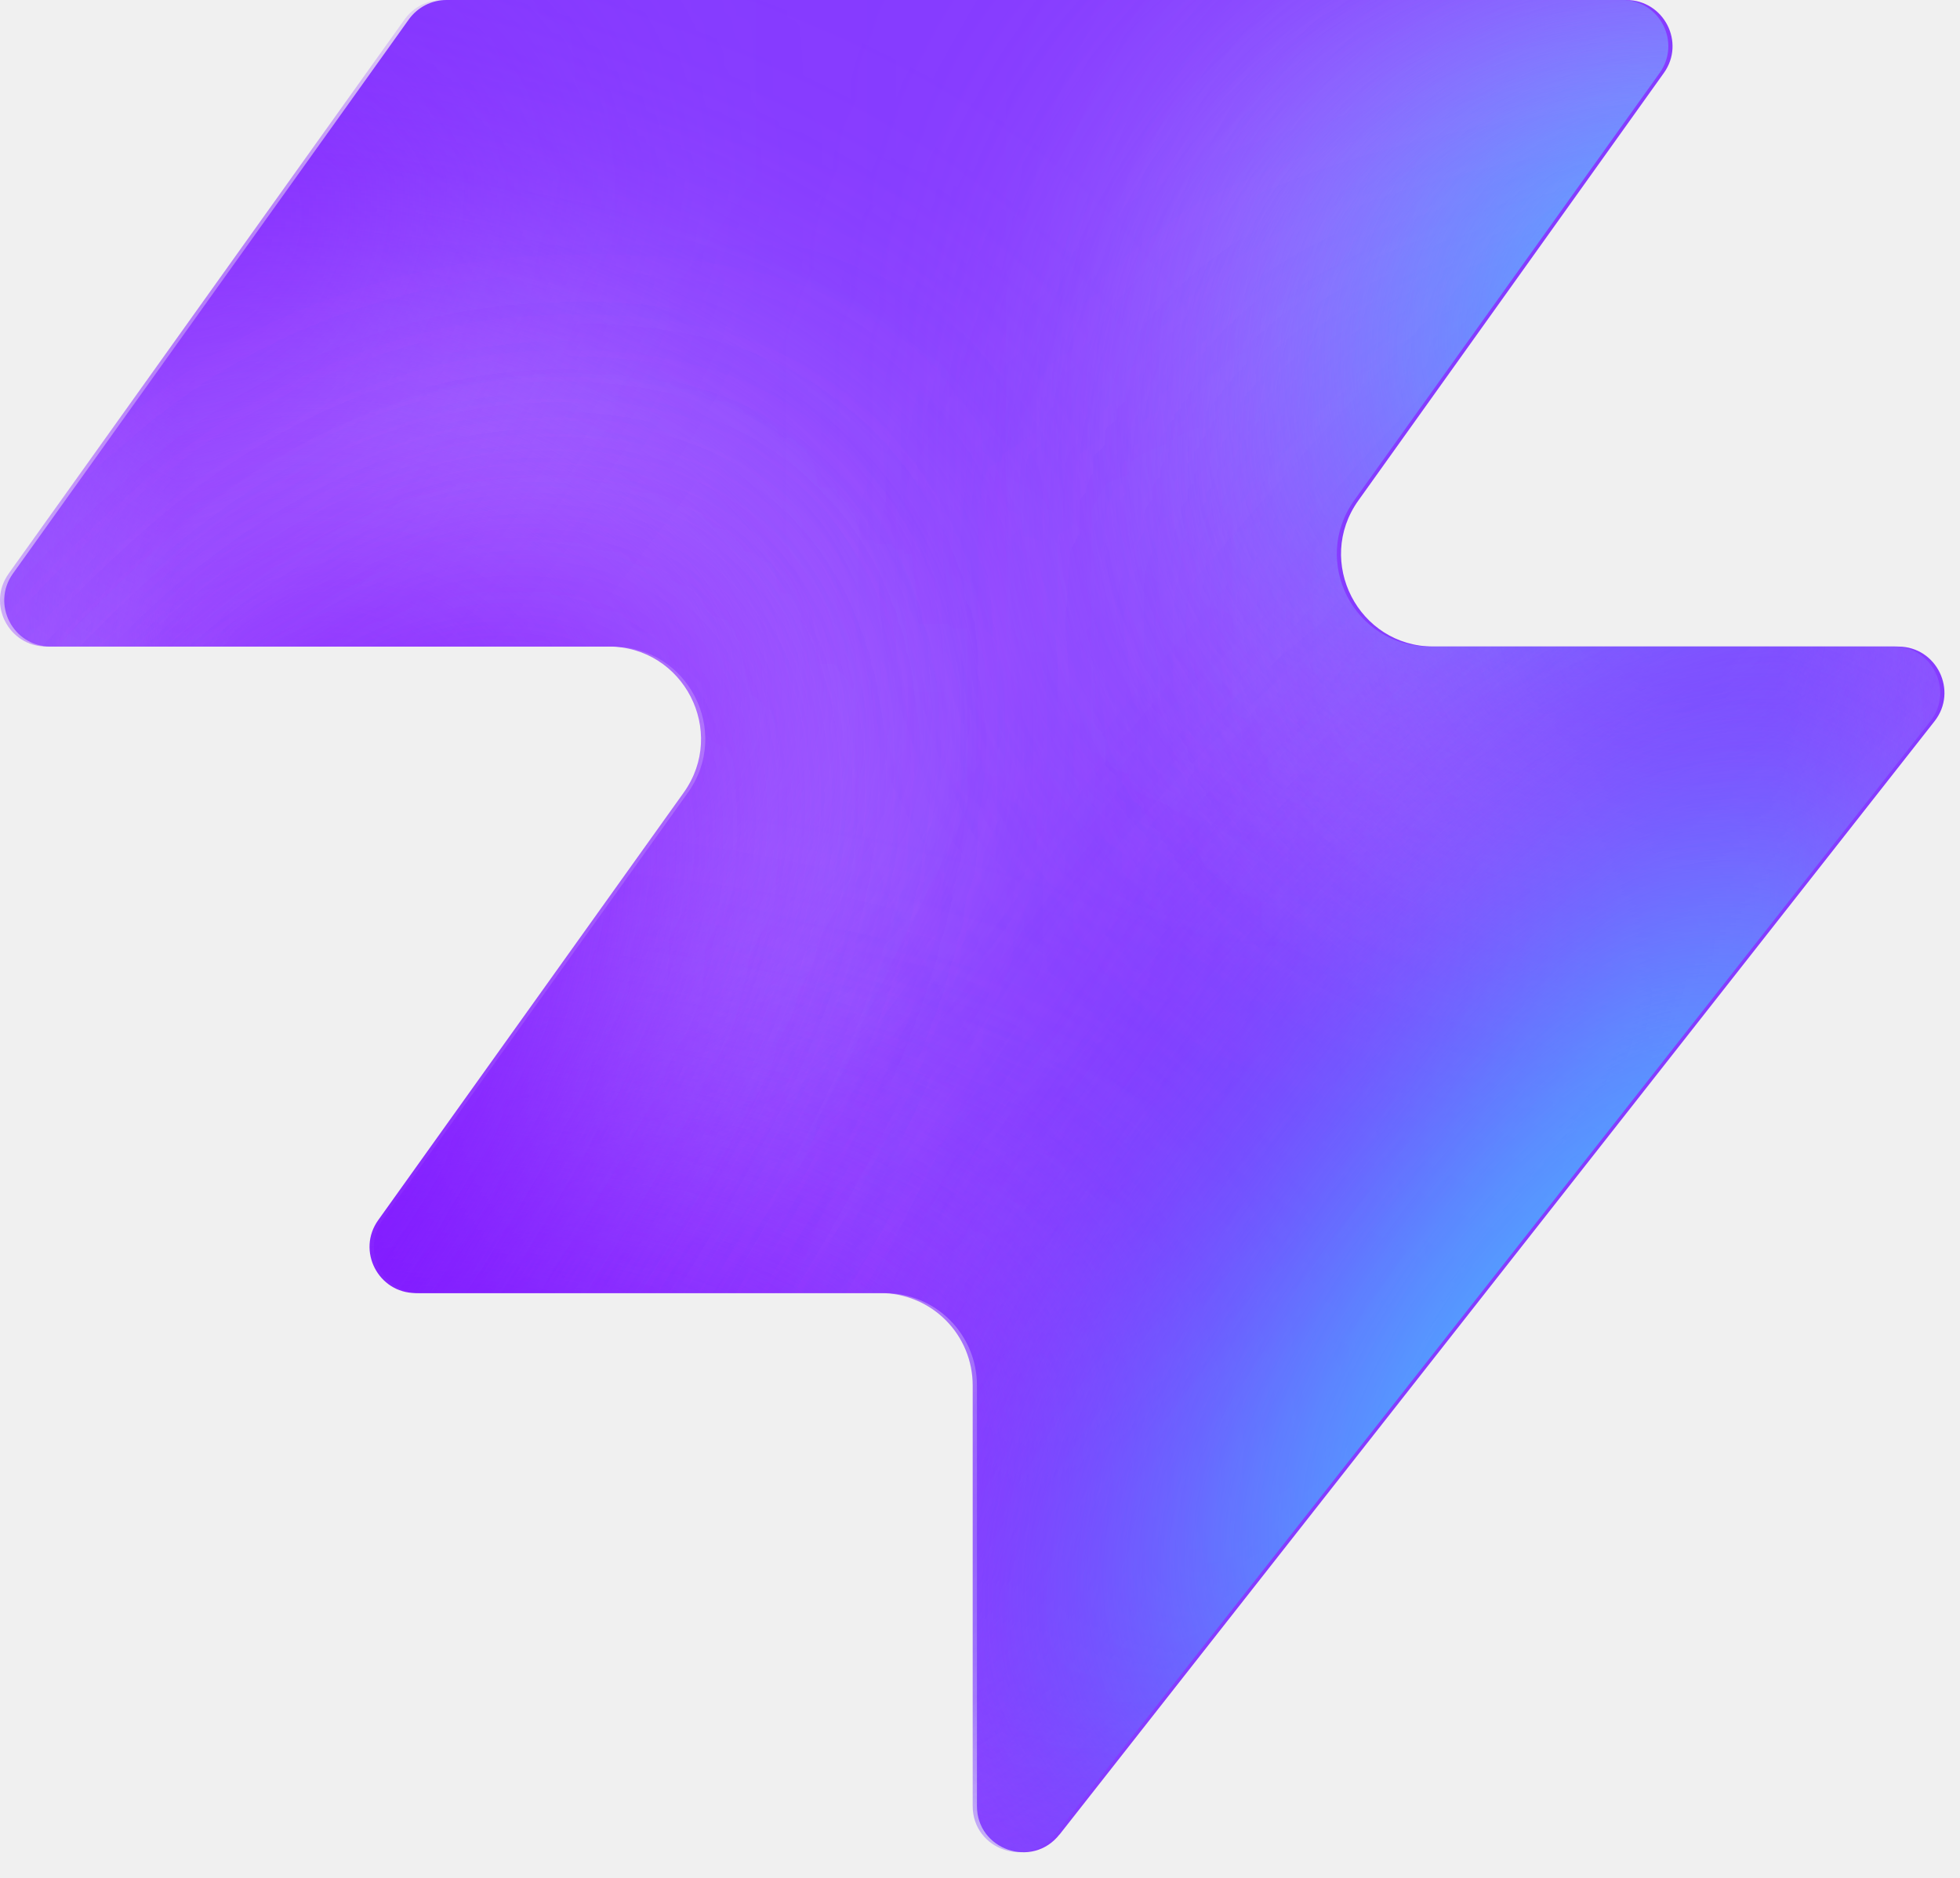
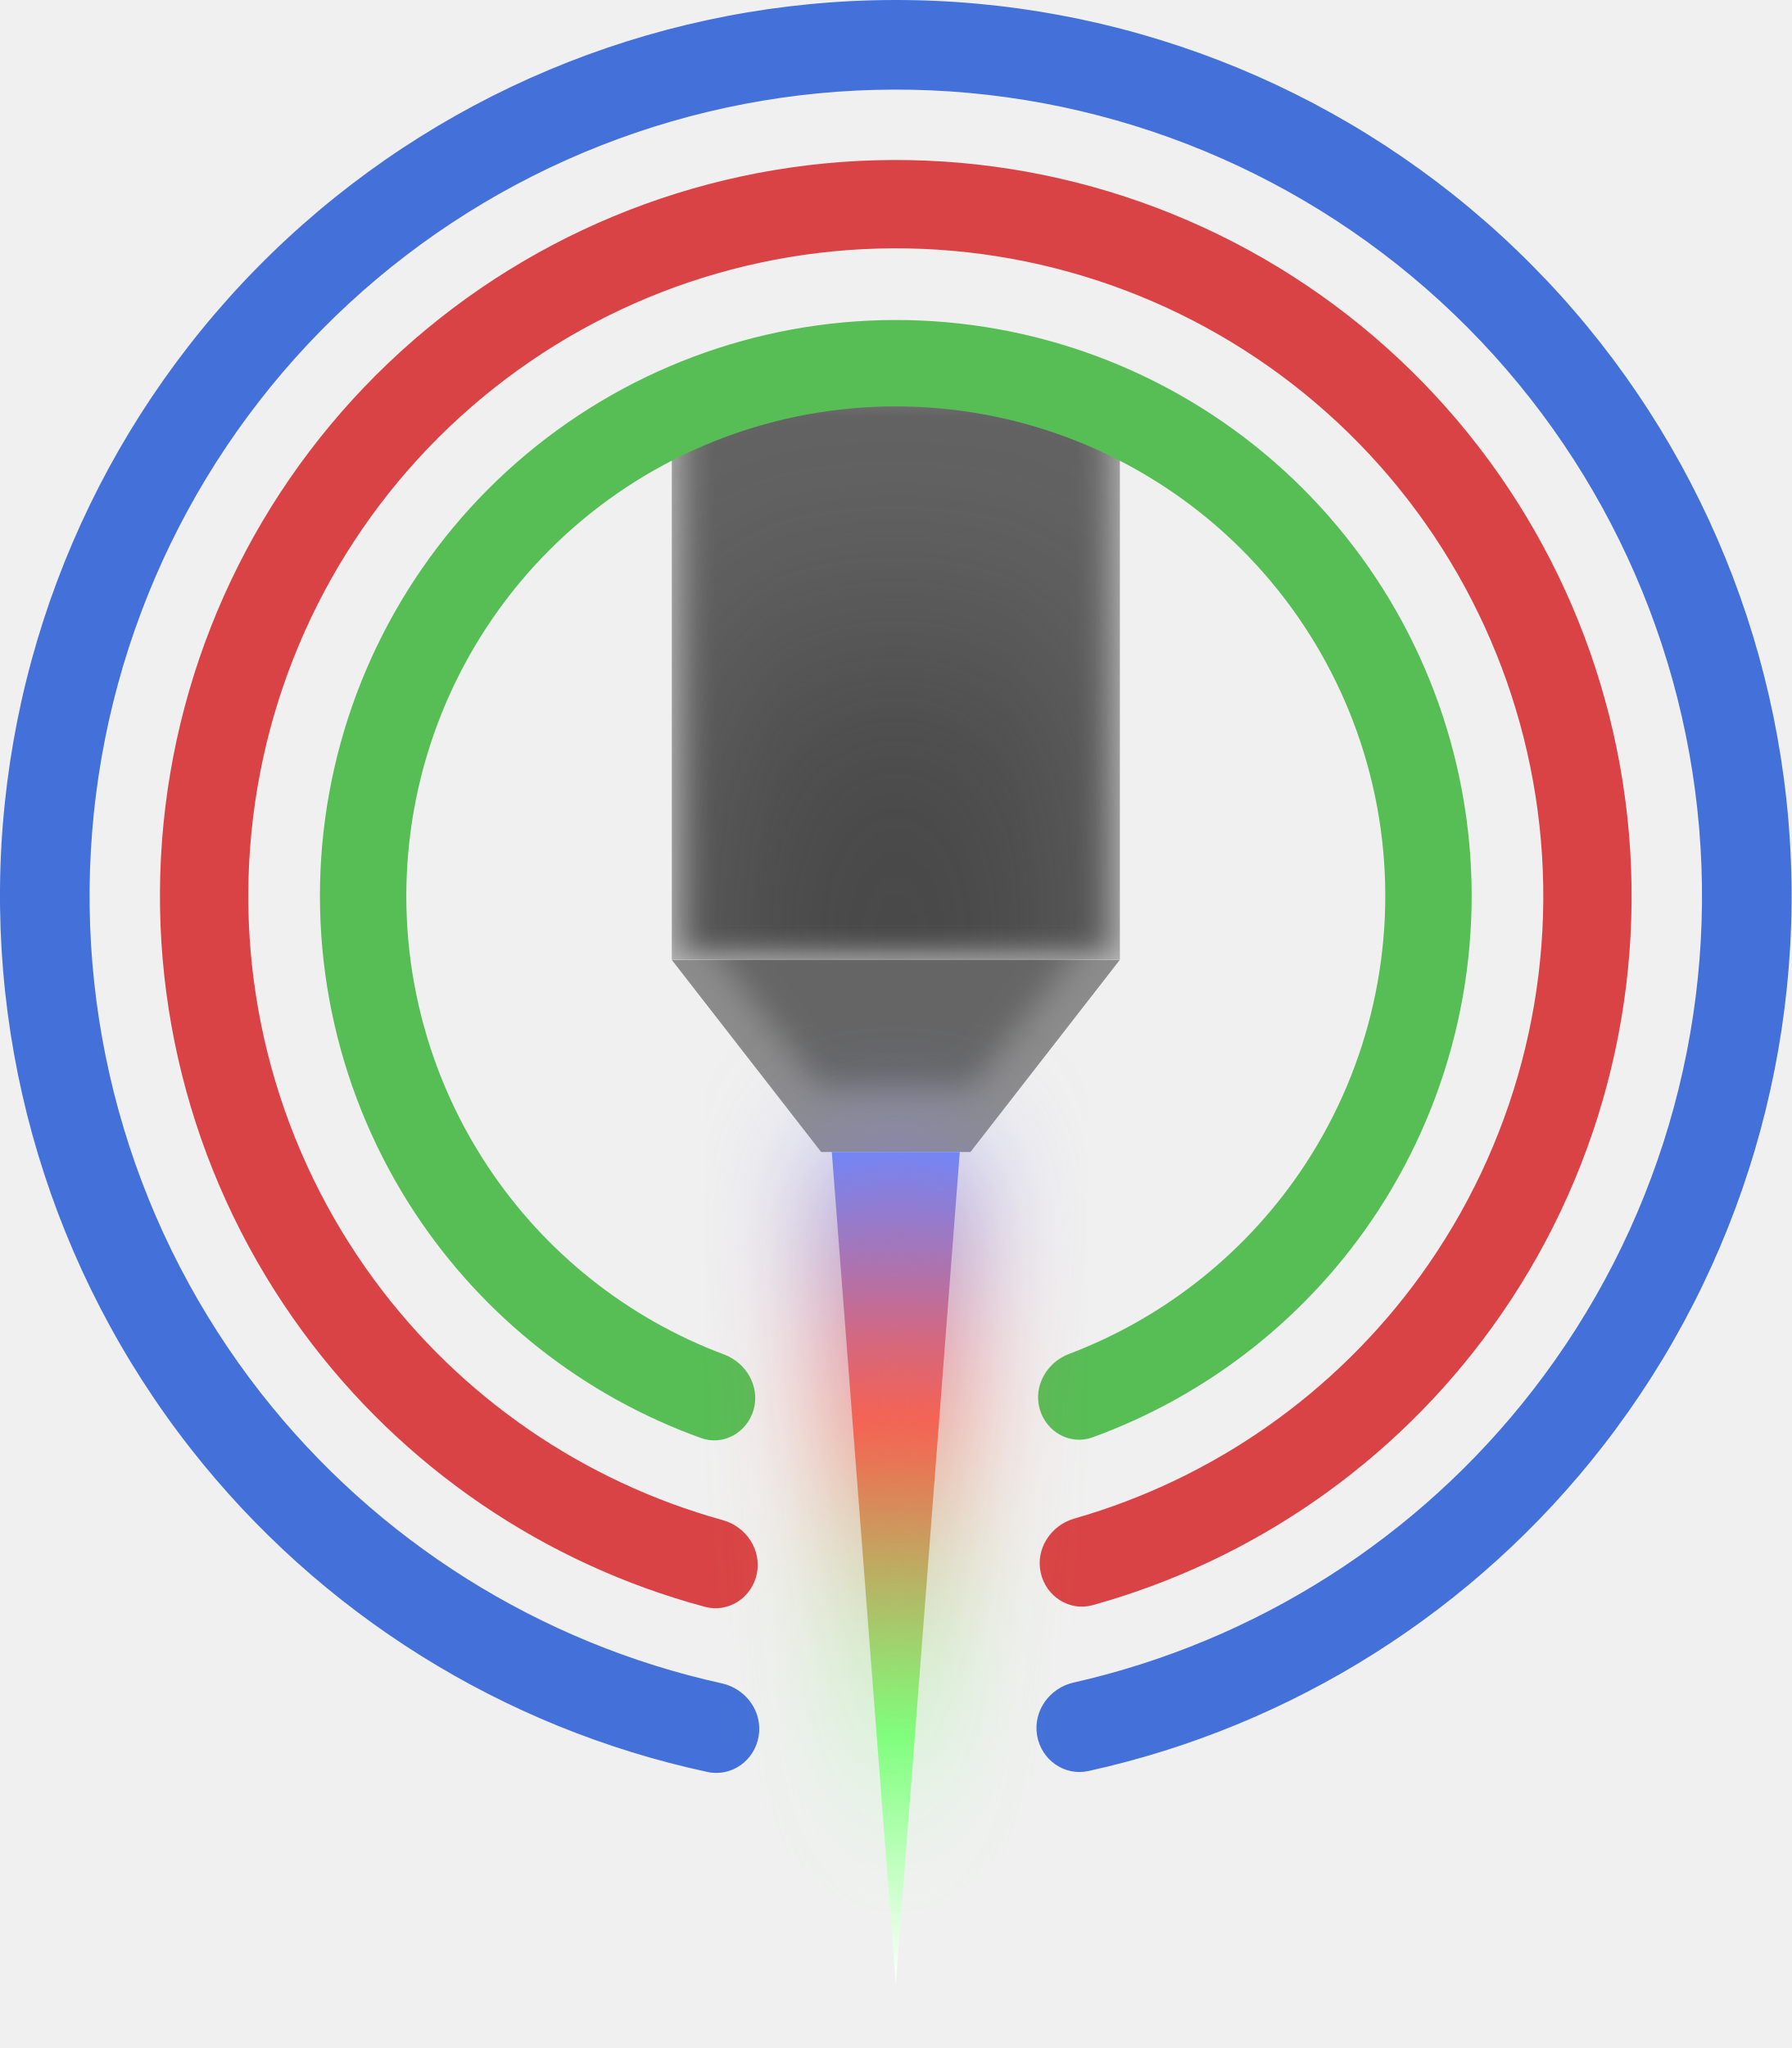
- <svg xmlns="http://www.w3.org/2000/svg" width="48" height="46" fill="none" viewBox="0 0 48 46">
-   <path fill="#863bff" d="M25.946 44.938c-.664.845-2.021.375-2.021-.698V33.937a2.26 2.26 0 0 0-2.262-2.262H10.287c-.92 0-1.456-1.04-.92-1.788l7.48-10.471c1.07-1.497 0-3.578-1.842-3.578H1.237c-.92 0-1.456-1.04-.92-1.788L10.013.474c.214-.297.556-.474.92-.474h28.894c.92 0 1.456 1.04.92 1.788l-7.48 10.471c-1.07 1.498 0 3.579 1.842 3.579h11.377c.943 0 1.473 1.088.89 1.83L25.947 44.94z" style="fill:#863bff;fill:color(display-p3 .525 .23 1);fill-opacity:1" />
-   <mask id="a" width="48" height="46" x="0" y="0" maskUnits="userSpaceOnUse" style="mask-type:alpha">
-     <path fill="#000" d="M25.842 44.938c-.664.844-2.021.375-2.021-.698V33.937a2.26 2.26 0 0 0-2.262-2.262H10.183c-.92 0-1.456-1.04-.92-1.788l7.48-10.471c1.07-1.498 0-3.579-1.842-3.579H1.133c-.92 0-1.456-1.04-.92-1.787L9.91.473c.214-.297.556-.474.92-.474h28.894c.92 0 1.456 1.04.92 1.788l-7.48 10.471c-1.07 1.498 0 3.578 1.842 3.578h11.377c.943 0 1.473 1.088.89 1.832L25.843 44.94z" style="fill:#000;fill-opacity:1" />
+ <svg xmlns="http://www.w3.org/2000/svg" width="28" height="32" viewBox="0 0 28 32" fill="none">
+   <g filter="url(#filter0_iii_93_2)">
+     <path d="M17.5 15H10.5V6H17.5V15Z" fill="#474747" />
+   </g>
+   <mask id="path-2-inside-1_93_2" fill="white">
+     <path d="M11.857 27.126C11.795 27.508 11.435 27.768 11.057 27.687C7.864 27.001 5.004 25.217 2.98 22.635C0.813 19.869 -0.235 16.389 0.044 12.886C0.324 9.383 1.911 6.113 4.49 3.726C7.069 1.339 10.451 0.009 13.965 4.35994e-05C17.479 -0.009 20.868 1.304 23.459 3.679C26.05 6.053 27.653 9.315 27.95 12.816C28.247 16.318 27.216 19.803 25.063 22.58C23.052 25.172 20.201 26.97 17.012 27.672C16.634 27.755 16.272 27.497 16.208 27.115C16.144 26.734 16.402 26.375 16.779 26.29C19.621 25.647 22.162 24.036 23.956 21.722C25.895 19.223 26.822 16.086 26.555 12.935C26.288 9.783 24.845 6.848 22.513 4.711C20.181 2.574 17.131 1.392 13.969 1.4C10.806 1.408 7.762 2.605 5.441 4.753C3.12 6.902 1.692 9.845 1.44 12.997C1.188 16.15 2.131 19.282 4.082 21.772C5.889 24.077 8.437 25.675 11.283 26.303C11.66 26.387 11.92 26.745 11.857 27.126Z" />
  </mask>
-   <g mask="url(#a)">
-     <g filter="url(#b)">
-       <ellipse cx="5.508" cy="14.704" fill="#ede6ff" rx="5.508" ry="14.704" style="fill:#ede6ff;fill:color(display-p3 .927 .903 1);fill-opacity:1" transform="matrix(.00324 1 1 -.00324 -4.47 31.516)" />
-     </g>
-     <g filter="url(#c)">
-       <ellipse cx="10.399" cy="29.851" fill="#ede6ff" rx="10.399" ry="29.851" style="fill:#ede6ff;fill:color(display-p3 .927 .903 1);fill-opacity:1" transform="matrix(.00324 1 1 -.00324 -39.328 7.883)" />
-     </g>
-     <g filter="url(#d)">
-       <ellipse cx="5.508" cy="30.487" fill="#7e14ff" rx="5.508" ry="30.487" style="fill:#7e14ff;fill:color(display-p3 .492 .077 1);fill-opacity:1" transform="rotate(89.814 -25.913 -14.639)scale(1 -1)" />
-     </g>
-     <g filter="url(#e)">
-       <ellipse cx="5.508" cy="30.599" fill="#7e14ff" rx="5.508" ry="30.599" style="fill:#7e14ff;fill:color(display-p3 .492 .077 1);fill-opacity:1" transform="rotate(89.814 -32.644 -3.334)scale(1 -1)" />
-     </g>
-     <g filter="url(#f)">
-       <ellipse cx="5.508" cy="30.599" fill="#7e14ff" rx="5.508" ry="30.599" style="fill:#7e14ff;fill:color(display-p3 .492 .077 1);fill-opacity:1" transform="matrix(.00324 1 1 -.00324 -34.34 30.47)" />
-     </g>
-     <g filter="url(#g)">
-       <ellipse cx="14.072" cy="22.078" fill="#ede6ff" rx="14.072" ry="22.078" style="fill:#ede6ff;fill:color(display-p3 .927 .903 1);fill-opacity:1" transform="rotate(93.35 24.506 48.493)scale(-1 1)" />
-     </g>
-     <g filter="url(#h)">
-       <ellipse cx="3.47" cy="21.501" fill="#7e14ff" rx="3.47" ry="21.501" style="fill:#7e14ff;fill:color(display-p3 .492 .077 1);fill-opacity:1" transform="rotate(89.009 28.708 47.59)scale(-1 1)" />
-     </g>
-     <g filter="url(#i)">
-       <ellipse cx="3.47" cy="21.501" fill="#7e14ff" rx="3.47" ry="21.501" style="fill:#7e14ff;fill:color(display-p3 .492 .077 1);fill-opacity:1" transform="rotate(89.009 28.708 47.59)scale(-1 1)" />
-     </g>
-     <g filter="url(#j)">
-       <ellipse cx=".387" cy="8.972" fill="#7e14ff" rx="4.407" ry="29.108" style="fill:#7e14ff;fill:color(display-p3 .492 .077 1);fill-opacity:1" transform="rotate(39.51 .387 8.972)" />
-     </g>
-     <g filter="url(#k)">
-       <ellipse cx="47.523" cy="-6.092" fill="#7e14ff" rx="4.407" ry="29.108" style="fill:#7e14ff;fill:color(display-p3 .492 .077 1);fill-opacity:1" transform="rotate(37.892 47.523 -6.092)" />
-     </g>
-     <g filter="url(#l)">
-       <ellipse cx="41.412" cy="6.333" fill="#47bfff" rx="5.971" ry="9.665" style="fill:#47bfff;fill:color(display-p3 .28 .748 1);fill-opacity:1" transform="rotate(37.892 41.412 6.333)" />
-     </g>
-     <g filter="url(#m)">
-       <ellipse cx="-1.879" cy="38.332" fill="#7e14ff" rx="4.407" ry="29.108" style="fill:#7e14ff;fill:color(display-p3 .492 .077 1);fill-opacity:1" transform="rotate(37.892 -1.88 38.332)" />
-     </g>
-     <g filter="url(#n)">
-       <ellipse cx="-1.879" cy="38.332" fill="#7e14ff" rx="4.407" ry="29.108" style="fill:#7e14ff;fill:color(display-p3 .492 .077 1);fill-opacity:1" transform="rotate(37.892 -1.88 38.332)" />
-     </g>
-     <g filter="url(#o)">
-       <ellipse cx="35.651" cy="29.907" fill="#7e14ff" rx="4.407" ry="29.108" style="fill:#7e14ff;fill:color(display-p3 .492 .077 1);fill-opacity:1" transform="rotate(37.892 35.651 29.907)" />
-     </g>
-     <g filter="url(#p)">
-       <ellipse cx="38.418" cy="32.4" fill="#47bfff" rx="5.971" ry="15.297" style="fill:#47bfff;fill:color(display-p3 .28 .748 1);fill-opacity:1" transform="rotate(37.892 38.418 32.4)" />
-     </g>
+   <path d="M11.857 27.126C11.795 27.508 11.435 27.768 11.057 27.687C7.864 27.001 5.004 25.217 2.98 22.635C0.813 19.869 -0.235 16.389 0.044 12.886C0.324 9.383 1.911 6.113 4.49 3.726C7.069 1.339 10.451 0.009 13.965 4.35994e-05C17.479 -0.009 20.868 1.304 23.459 3.679C26.05 6.053 27.653 9.315 27.95 12.816C28.247 16.318 27.216 19.803 25.063 22.58C23.052 25.172 20.201 26.97 17.012 27.672C16.634 27.755 16.272 27.497 16.208 27.115C16.144 26.734 16.402 26.375 16.779 26.29C19.621 25.647 22.162 24.036 23.956 21.722C25.895 19.223 26.822 16.086 26.555 12.935C26.288 9.783 24.845 6.848 22.513 4.711C20.181 2.574 17.131 1.392 13.969 1.4C10.806 1.408 7.762 2.605 5.441 4.753C3.12 6.902 1.692 9.845 1.44 12.997C1.188 16.15 2.131 19.282 4.082 21.772C5.889 24.077 8.437 25.675 11.283 26.303C11.66 26.387 11.92 26.745 11.857 27.126Z" stroke="#4370D9" stroke-width="2" mask="url(#path-2-inside-1_93_2)" />
+   <mask id="path-3-inside-2_93_2" fill="white">
+     <path d="M11.828 24.59C11.751 24.963 11.386 25.205 11.018 25.107C8.506 24.432 6.29 22.924 4.74 20.819C3.053 18.529 2.275 15.694 2.556 12.863C2.837 10.033 4.158 7.407 6.262 5.493C8.366 3.579 11.106 2.512 13.95 2.5C16.795 2.488 19.543 3.53 21.664 5.426C23.785 7.322 25.128 9.936 25.433 12.764C25.739 15.592 24.986 18.433 23.319 20.738C21.787 22.857 19.584 24.384 17.079 25.08C16.712 25.182 16.344 24.943 16.264 24.57C16.184 24.198 16.423 23.833 16.789 23.728C18.961 23.106 20.869 21.771 22.201 19.93C23.668 17.901 24.33 15.401 24.061 12.912C23.792 10.424 22.61 8.123 20.744 6.455C18.878 4.787 16.459 3.869 13.956 3.88C11.453 3.891 9.043 4.829 7.191 6.514C5.339 8.198 4.177 10.509 3.93 13C3.682 15.491 4.367 17.985 5.851 20.001C7.199 21.831 9.118 23.148 11.296 23.752C11.663 23.854 11.904 24.216 11.828 24.59Z" />
+   </mask>
+   <path d="M11.828 24.59C11.751 24.963 11.386 25.205 11.018 25.107C8.506 24.432 6.29 22.924 4.74 20.819C3.053 18.529 2.275 15.694 2.556 12.863C2.837 10.033 4.158 7.407 6.262 5.493C8.366 3.579 11.106 2.512 13.95 2.5C16.795 2.488 19.543 3.53 21.664 5.426C23.785 7.322 25.128 9.936 25.433 12.764C25.739 15.592 24.986 18.433 23.319 20.738C21.787 22.857 19.584 24.384 17.079 25.08C16.712 25.182 16.344 24.943 16.264 24.57C16.184 24.198 16.423 23.833 16.789 23.728C18.961 23.106 20.869 21.771 22.201 19.93C23.668 17.901 24.33 15.401 24.061 12.912C23.792 10.424 22.61 8.123 20.744 6.455C18.878 4.787 16.459 3.869 13.956 3.88C11.453 3.891 9.043 4.829 7.191 6.514C5.339 8.198 4.177 10.509 3.93 13C3.682 15.491 4.367 17.985 5.851 20.001C7.199 21.831 9.118 23.148 11.296 23.752C11.663 23.854 11.904 24.216 11.828 24.59Z" stroke="#D94345" stroke-width="2" mask="url(#path-3-inside-2_93_2)" />
+   <mask id="path-4-inside-3_93_2" fill="white">
+     <path d="M11.779 22.023C11.679 22.383 11.306 22.596 10.956 22.469C9.132 21.814 7.562 20.584 6.488 18.957C5.29 17.141 4.79 14.952 5.081 12.796C5.372 10.64 6.434 8.662 8.071 7.229C9.708 5.796 11.809 5.004 13.984 5C16.16 4.996 18.264 5.781 19.905 7.208C21.547 8.636 22.616 10.61 22.915 12.765C23.213 14.92 22.721 17.11 21.529 18.931C20.461 20.562 18.895 21.797 17.074 22.459C16.724 22.586 16.35 22.374 16.249 22.015C16.148 21.657 16.359 21.287 16.708 21.155C18.215 20.584 19.51 19.549 20.4 18.191C21.413 16.644 21.831 14.782 21.578 12.95C21.324 11.118 20.415 9.441 19.02 8.227C17.624 7.014 15.836 6.347 13.987 6.35C12.137 6.353 10.352 7.026 8.96 8.245C7.569 9.463 6.666 11.144 6.419 12.977C6.171 14.809 6.596 16.67 7.615 18.213C8.509 19.568 9.807 20.599 11.317 21.164C11.666 21.295 11.878 21.664 11.779 22.023Z" />
+   </mask>
+   <path d="M11.779 22.023C11.679 22.383 11.306 22.596 10.956 22.469C9.132 21.814 7.562 20.584 6.488 18.957C5.29 17.141 4.79 14.952 5.081 12.796C5.372 10.64 6.434 8.662 8.071 7.229C9.708 5.796 11.809 5.004 13.984 5C16.16 4.996 18.264 5.781 19.905 7.208C21.547 8.636 22.616 10.61 22.915 12.765C23.213 14.92 22.721 17.11 21.529 18.931C20.461 20.562 18.895 21.797 17.074 22.459C16.724 22.586 16.35 22.374 16.249 22.015C16.148 21.657 16.359 21.287 16.708 21.155C18.215 20.584 19.51 19.549 20.4 18.191C21.413 16.644 21.831 14.782 21.578 12.95C21.324 11.118 20.415 9.441 19.02 8.227C17.624 7.014 15.836 6.347 13.987 6.35C12.137 6.353 10.352 7.026 8.96 8.245C7.569 9.463 6.666 11.144 6.419 12.977C6.171 14.809 6.596 16.67 7.615 18.213C8.509 19.568 9.807 20.599 11.317 21.164C11.666 21.295 11.878 21.664 11.779 22.023Z" stroke="#57BD55" stroke-width="2" mask="url(#path-4-inside-3_93_2)" />
+   <g filter="url(#filter1_i_93_2)">
+     <path d="M12.833 18H15.167L17.5 15H10.5L12.833 18Z" fill="#656565" />
+   </g>
+   <path d="M14 31L15 18H13L14 31Z" fill="url(#paint0_linear_93_2)" />
+   <g filter="url(#filter2_f_93_2)">
+     <path d="M14 30L15 18H13L14 30Z" fill="url(#paint1_linear_93_2)" />
  </g>
  <defs>
-     <filter id="b" width="60.045" height="41.654" x="-19.77" y="16.149" color-interpolation-filters="sRGB" filterUnits="userSpaceOnUse">
+     <filter id="filter0_iii_93_2" x="10.3" y="6" width="7.4" height="13" filterUnits="userSpaceOnUse" color-interpolation-filters="sRGB">
      <feFlood flood-opacity="0" result="BackgroundImageFix" />
-       <feBlend in="SourceGraphic" in2="BackgroundImageFix" result="shape" />
-       <feGaussianBlur result="effect1_foregroundBlur_2002_17158" stdDeviation="7.659" />
+       <feBlend mode="normal" in="SourceGraphic" in2="BackgroundImageFix" result="shape" />
+       <feColorMatrix in="SourceAlpha" type="matrix" values="0 0 0 0 0 0 0 0 0 0 0 0 0 0 0 0 0 0 127 0" result="hardAlpha" />
+       <feOffset dx="0.2" />
+       <feGaussianBlur stdDeviation="0.25" />
+       <feComposite in2="hardAlpha" operator="arithmetic" k2="-1" k3="1" />
+       <feColorMatrix type="matrix" values="0 0 0 0 0.889 0 0 0 0 0.889 0 0 0 0 0.889 0 0 0 0.55 0" />
+       <feBlend mode="normal" in2="shape" result="effect1_innerShadow_93_2" />
+       <feColorMatrix in="SourceAlpha" type="matrix" values="0 0 0 0 0 0 0 0 0 0 0 0 0 0 0 0 0 0 127 0" result="hardAlpha" />
+       <feOffset dx="-0.2" />
+       <feGaussianBlur stdDeviation="0.25" />
+       <feComposite in2="hardAlpha" operator="arithmetic" k2="-1" k3="1" />
+       <feColorMatrix type="matrix" values="0 0 0 0 0.89 0 0 0 0 0.89 0 0 0 0 0.89 0 0 0 0.55 0" />
+       <feBlend mode="normal" in2="effect1_innerShadow_93_2" result="effect2_innerShadow_93_2" />
+       <feColorMatrix in="SourceAlpha" type="matrix" values="0 0 0 0 0 0 0 0 0 0 0 0 0 0 0 0 0 0 127 0" result="hardAlpha" />
+       <feOffset dy="4" />
+       <feGaussianBlur stdDeviation="2" />
+       <feComposite in2="hardAlpha" operator="arithmetic" k2="-1" k3="1" />
+       <feColorMatrix type="matrix" values="0 0 0 0 0.719 0 0 0 0 0.719 0 0 0 0 0.719 0 0 0 0.25 0" />
+       <feBlend mode="normal" in2="effect2_innerShadow_93_2" result="effect3_innerShadow_93_2" />
    </filter>
-     <filter id="c" width="90.34" height="51.437" x="-54.613" y="-7.533" color-interpolation-filters="sRGB" filterUnits="userSpaceOnUse">
+     <filter id="filter1_i_93_2" x="10.5" y="14.5" width="7" height="3.5" filterUnits="userSpaceOnUse" color-interpolation-filters="sRGB">
      <feFlood flood-opacity="0" result="BackgroundImageFix" />
-       <feBlend in="SourceGraphic" in2="BackgroundImageFix" result="shape" />
-       <feGaussianBlur result="effect1_foregroundBlur_2002_17158" stdDeviation="7.659" />
+       <feBlend mode="normal" in="SourceGraphic" in2="BackgroundImageFix" result="shape" />
+       <feColorMatrix in="SourceAlpha" type="matrix" values="0 0 0 0 0 0 0 0 0 0 0 0 0 0 0 0 0 0 127 0" result="hardAlpha" />
+       <feOffset dy="-1" />
+       <feGaussianBlur stdDeviation="0.25" />
+       <feComposite in2="hardAlpha" operator="arithmetic" k2="-1" k3="1" />
+       <feColorMatrix type="matrix" values="0 0 0 0 1 0 0 0 0 1 0 0 0 0 1 0 0 0 0.25 0" />
+       <feBlend mode="normal" in2="shape" result="effect1_innerShadow_93_2" />
    </filter>
-     <filter id="d" width="79.355" height="29.4" x="-49.64" y="2.03" color-interpolation-filters="sRGB" filterUnits="userSpaceOnUse">
+     <filter id="filter2_f_93_2" x="11" y="16" width="6" height="16" filterUnits="userSpaceOnUse" color-interpolation-filters="sRGB">
      <feFlood flood-opacity="0" result="BackgroundImageFix" />
-       <feBlend in="SourceGraphic" in2="BackgroundImageFix" result="shape" />
-       <feGaussianBlur result="effect1_foregroundBlur_2002_17158" stdDeviation="4.596" />
+       <feBlend mode="normal" in="SourceGraphic" in2="BackgroundImageFix" result="shape" />
+       <feGaussianBlur stdDeviation="1" result="effect1_foregroundBlur_93_2" />
    </filter>
-     <filter id="e" width="79.579" height="29.4" x="-45.045" y="20.029" color-interpolation-filters="sRGB" filterUnits="userSpaceOnUse">
-       <feFlood flood-opacity="0" result="BackgroundImageFix" />
-       <feBlend in="SourceGraphic" in2="BackgroundImageFix" result="shape" />
-       <feGaussianBlur result="effect1_foregroundBlur_2002_17158" stdDeviation="4.596" />
-     </filter>
-     <filter id="f" width="79.579" height="29.4" x="-43.513" y="21.178" color-interpolation-filters="sRGB" filterUnits="userSpaceOnUse">
-       <feFlood flood-opacity="0" result="BackgroundImageFix" />
-       <feBlend in="SourceGraphic" in2="BackgroundImageFix" result="shape" />
-       <feGaussianBlur result="effect1_foregroundBlur_2002_17158" stdDeviation="4.596" />
-     </filter>
-     <filter id="g" width="74.749" height="58.852" x="15.756" y="-17.901" color-interpolation-filters="sRGB" filterUnits="userSpaceOnUse">
-       <feFlood flood-opacity="0" result="BackgroundImageFix" />
-       <feBlend in="SourceGraphic" in2="BackgroundImageFix" result="shape" />
-       <feGaussianBlur result="effect1_foregroundBlur_2002_17158" stdDeviation="7.659" />
-     </filter>
-     <filter id="h" width="61.377" height="25.362" x="23.548" y="2.284" color-interpolation-filters="sRGB" filterUnits="userSpaceOnUse">
-       <feFlood flood-opacity="0" result="BackgroundImageFix" />
-       <feBlend in="SourceGraphic" in2="BackgroundImageFix" result="shape" />
-       <feGaussianBlur result="effect1_foregroundBlur_2002_17158" stdDeviation="4.596" />
-     </filter>
-     <filter id="i" width="61.377" height="25.362" x="23.548" y="2.284" color-interpolation-filters="sRGB" filterUnits="userSpaceOnUse">
-       <feFlood flood-opacity="0" result="BackgroundImageFix" />
-       <feBlend in="SourceGraphic" in2="BackgroundImageFix" result="shape" />
-       <feGaussianBlur result="effect1_foregroundBlur_2002_17158" stdDeviation="4.596" />
-     </filter>
-     <filter id="j" width="56.045" height="63.649" x="-27.636" y="-22.853" color-interpolation-filters="sRGB" filterUnits="userSpaceOnUse">
-       <feFlood flood-opacity="0" result="BackgroundImageFix" />
-       <feBlend in="SourceGraphic" in2="BackgroundImageFix" result="shape" />
-       <feGaussianBlur result="effect1_foregroundBlur_2002_17158" stdDeviation="4.596" />
-     </filter>
-     <filter id="k" width="54.814" height="64.646" x="20.116" y="-38.415" color-interpolation-filters="sRGB" filterUnits="userSpaceOnUse">
-       <feFlood flood-opacity="0" result="BackgroundImageFix" />
-       <feBlend in="SourceGraphic" in2="BackgroundImageFix" result="shape" />
-       <feGaussianBlur result="effect1_foregroundBlur_2002_17158" stdDeviation="4.596" />
-     </filter>
-     <filter id="l" width="33.541" height="35.313" x="24.641" y="-11.323" color-interpolation-filters="sRGB" filterUnits="userSpaceOnUse">
-       <feFlood flood-opacity="0" result="BackgroundImageFix" />
-       <feBlend in="SourceGraphic" in2="BackgroundImageFix" result="shape" />
-       <feGaussianBlur result="effect1_foregroundBlur_2002_17158" stdDeviation="4.596" />
-     </filter>
-     <filter id="m" width="54.814" height="64.646" x="-29.286" y="6.009" color-interpolation-filters="sRGB" filterUnits="userSpaceOnUse">
-       <feFlood flood-opacity="0" result="BackgroundImageFix" />
-       <feBlend in="SourceGraphic" in2="BackgroundImageFix" result="shape" />
-       <feGaussianBlur result="effect1_foregroundBlur_2002_17158" stdDeviation="4.596" />
-     </filter>
-     <filter id="n" width="54.814" height="64.646" x="-29.286" y="6.009" color-interpolation-filters="sRGB" filterUnits="userSpaceOnUse">
-       <feFlood flood-opacity="0" result="BackgroundImageFix" />
-       <feBlend in="SourceGraphic" in2="BackgroundImageFix" result="shape" />
-       <feGaussianBlur result="effect1_foregroundBlur_2002_17158" stdDeviation="4.596" />
-     </filter>
-     <filter id="o" width="54.814" height="64.646" x="8.244" y="-2.416" color-interpolation-filters="sRGB" filterUnits="userSpaceOnUse">
-       <feFlood flood-opacity="0" result="BackgroundImageFix" />
-       <feBlend in="SourceGraphic" in2="BackgroundImageFix" result="shape" />
-       <feGaussianBlur result="effect1_foregroundBlur_2002_17158" stdDeviation="4.596" />
-     </filter>
-     <filter id="p" width="39.409" height="43.623" x="18.713" y="10.588" color-interpolation-filters="sRGB" filterUnits="userSpaceOnUse">
-       <feFlood flood-opacity="0" result="BackgroundImageFix" />
-       <feBlend in="SourceGraphic" in2="BackgroundImageFix" result="shape" />
-       <feGaussianBlur result="effect1_foregroundBlur_2002_17158" stdDeviation="4.596" />
-     </filter>
+     <linearGradient id="paint0_linear_93_2" x1="14" y1="18" x2="14" y2="31" gradientUnits="userSpaceOnUse">
+       <stop stop-color="#6B88FF" />
+       <stop offset="0.322" stop-color="#FF5A4C" />
+       <stop offset="0.702" stop-color="#7BFF79" />
+       <stop offset="1" stop-color="white" />
+     </linearGradient>
+     <linearGradient id="paint1_linear_93_2" x1="14" y1="18" x2="14" y2="30" gradientUnits="userSpaceOnUse">
+       <stop stop-color="#6B88FF" />
+       <stop offset="0.322" stop-color="#FF5A4C" />
+       <stop offset="0.702" stop-color="#7BFF79" />
+       <stop offset="1" stop-color="white" />
+     </linearGradient>
  </defs>
</svg>
